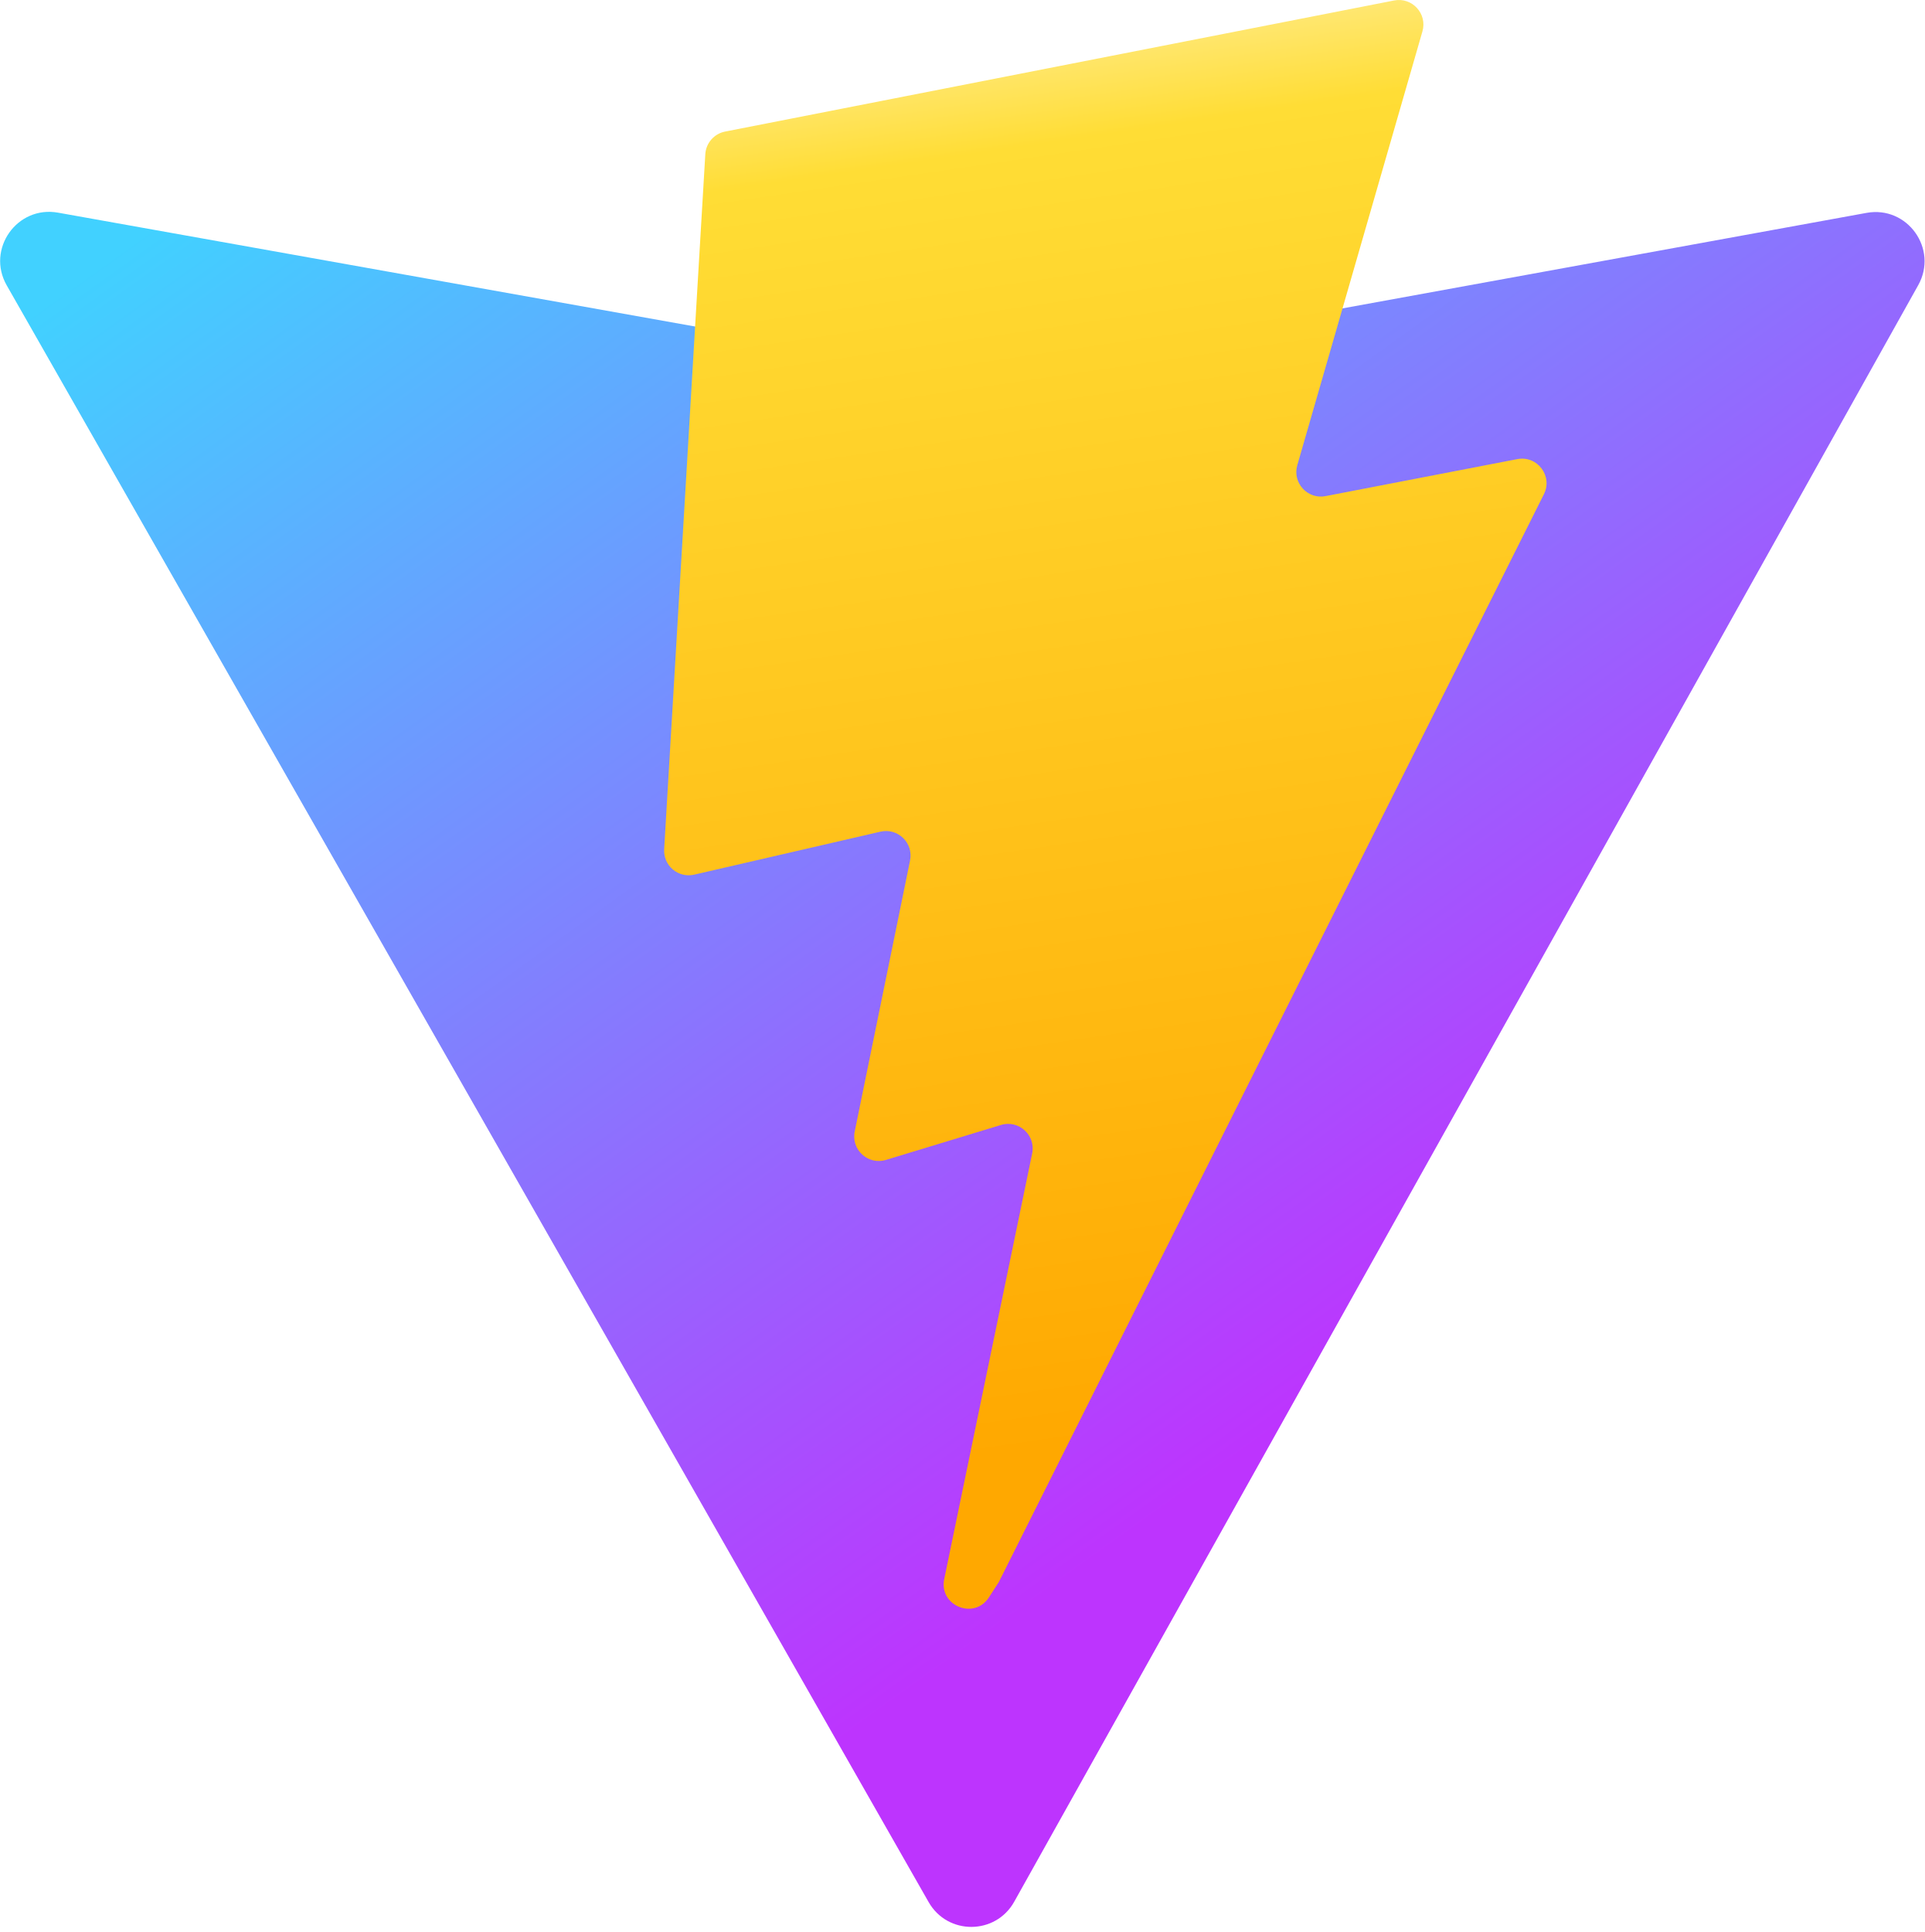
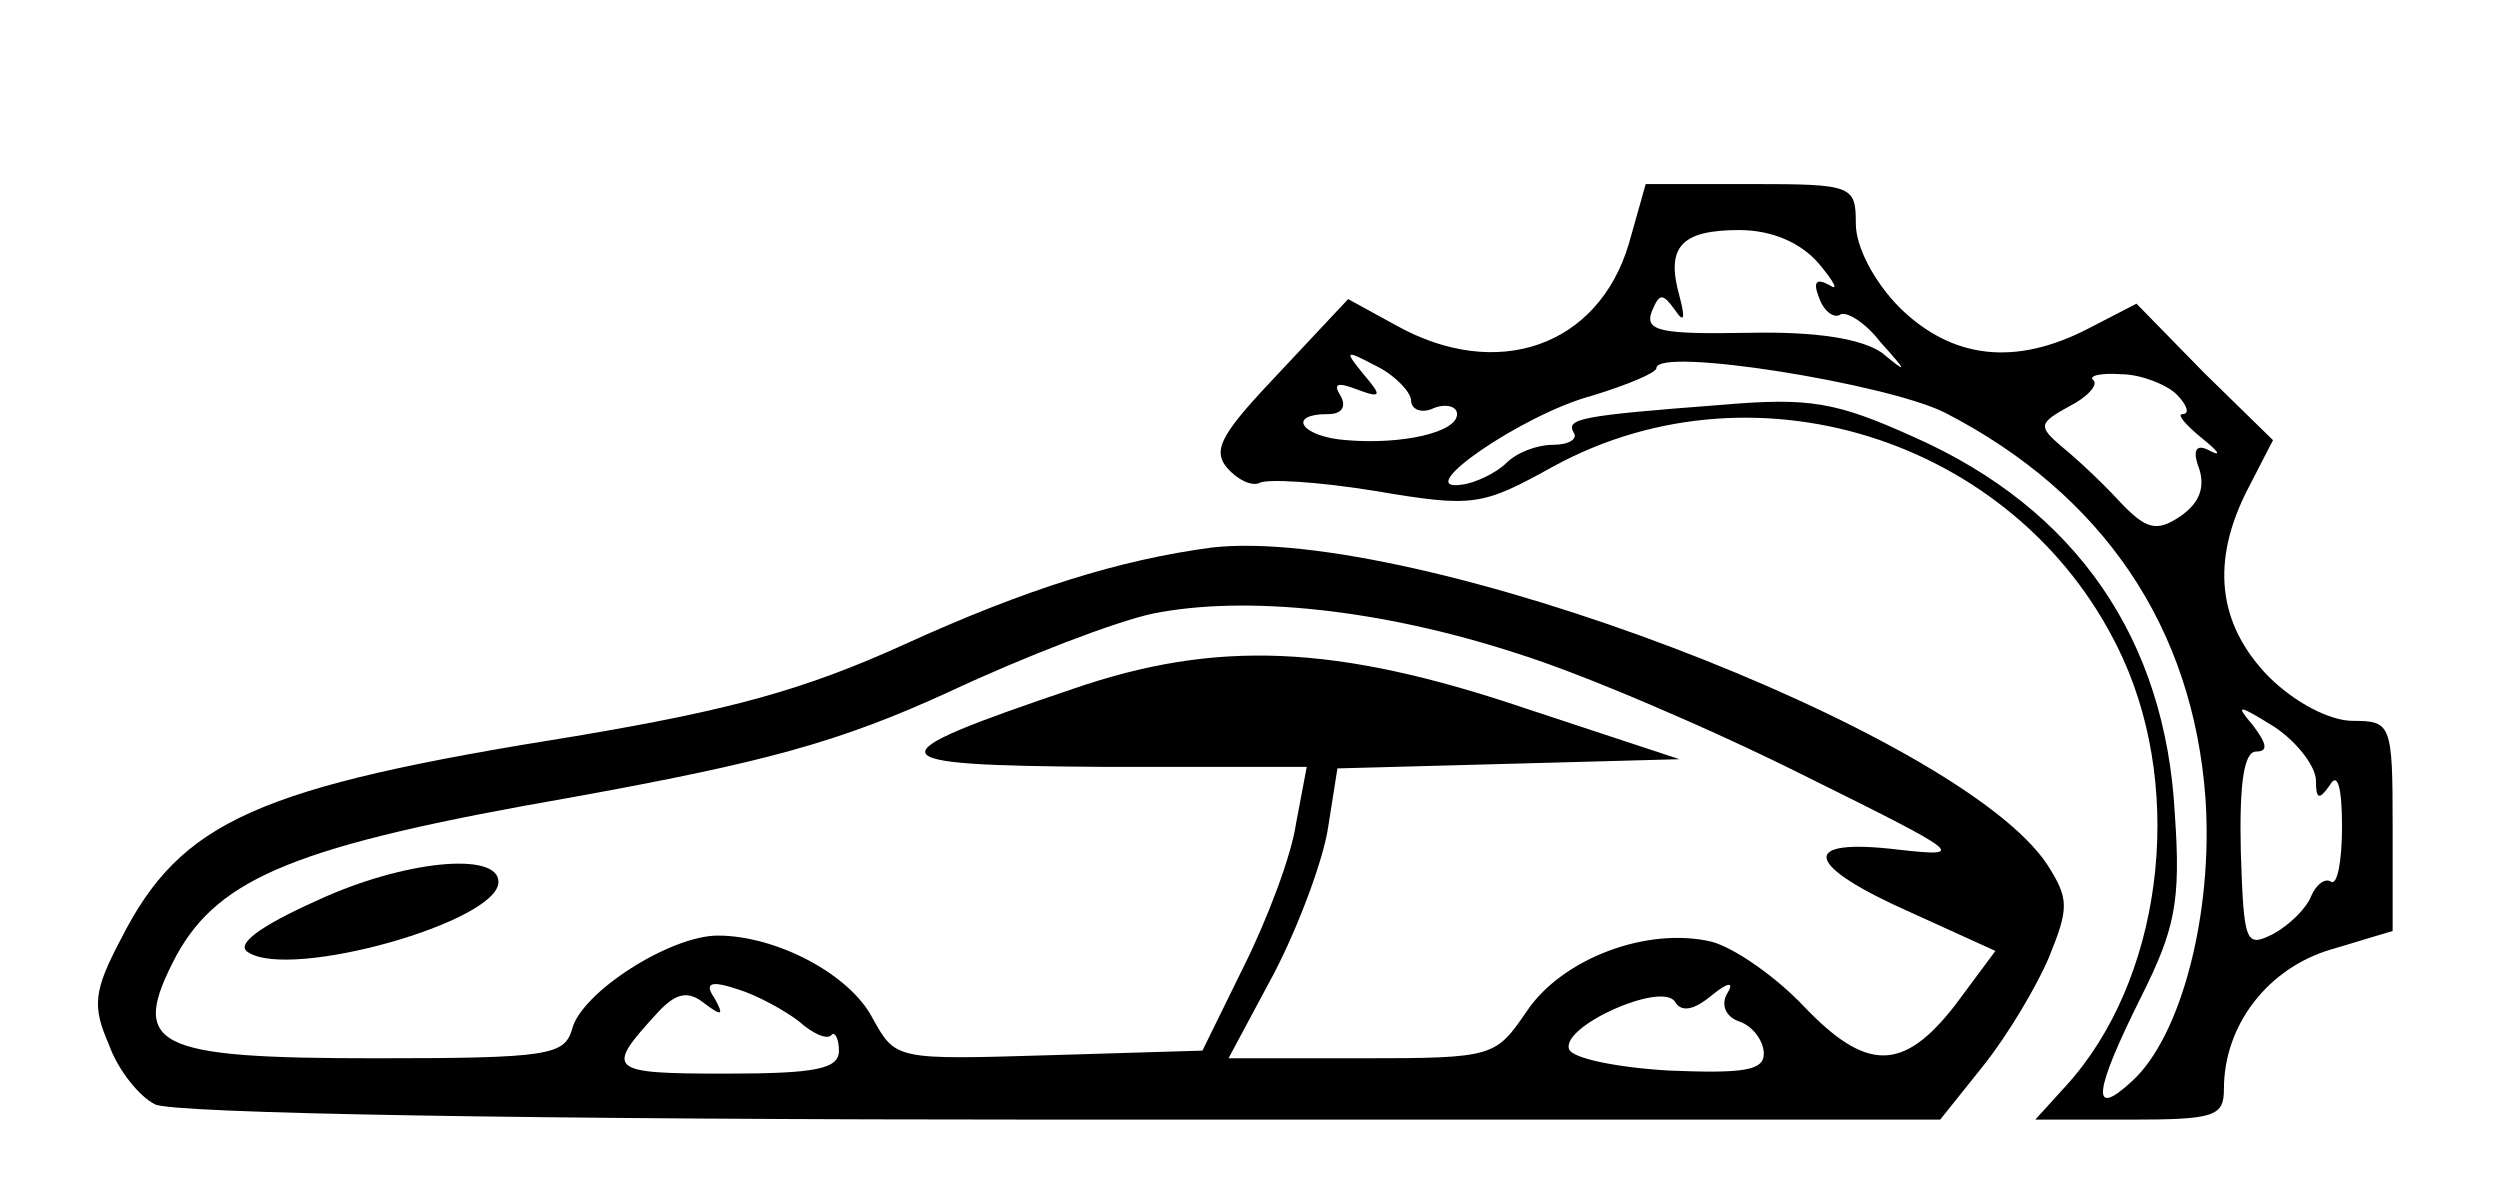
- <svg xmlns="http://www.w3.org/2000/svg" aria-hidden="true" role="img" class="iconify iconify--logos" width="31.88" height="32" preserveAspectRatio="xMidYMid meet" viewBox="0 0 256 257">
-   <defs>
-     <linearGradient id="IconifyId1813088fe1fbc01fb466" x1="-.828%" x2="57.636%" y1="7.652%" y2="78.411%">
-       <stop offset="0%" stop-color="#41D1FF" />
-       <stop offset="100%" stop-color="#BD34FE" />
-     </linearGradient>
-     <linearGradient id="IconifyId1813088fe1fbc01fb467" x1="43.376%" x2="50.316%" y1="2.242%" y2="89.03%">
-       <stop offset="0%" stop-color="#FFEA83" />
-       <stop offset="8.333%" stop-color="#FFDD35" />
-       <stop offset="100%" stop-color="#FFA800" />
-     </linearGradient>
-   </defs>
-   <path fill="url(#IconifyId1813088fe1fbc01fb466)" d="M255.153 37.938L134.897 252.976c-2.483 4.44-8.862 4.466-11.382.048L.875 37.958c-2.746-4.814 1.371-10.646 6.827-9.67l120.385 21.517a6.537 6.537 0 0 0 2.322-.004l117.867-21.483c5.438-.991 9.574 4.796 6.877 9.62Z" />
-   <path fill="url(#IconifyId1813088fe1fbc01fb467)" d="M185.432.063L96.44 17.501a3.268 3.268 0 0 0-2.634 3.014l-5.474 92.456a3.268 3.268 0 0 0 3.997 3.378l24.777-5.718c2.318-.535 4.413 1.507 3.936 3.838l-7.361 36.047c-.495 2.426 1.782 4.5 4.151 3.78l15.304-4.649c2.372-.72 4.652 1.36 4.15 3.788l-11.698 56.621c-.732 3.542 3.979 5.473 5.943 2.437l1.313-2.028l72.516-144.72c1.215-2.423-.88-5.186-3.54-4.672l-25.505 4.922c-2.396.462-4.435-1.77-3.759-4.114l16.646-57.705c.677-2.35-1.37-4.583-3.769-4.113Z" />
+ <svg xmlns="http://www.w3.org/2000/svg" version="1.0" width="163pt" height="78pt" viewBox="0 0 163 78" preserveAspectRatio="xMidYMid meet">
+   <g transform="translate(0,78) scale(0.1,-0.1)" fill="#000000" stroke="none">
+     <path d="M1062 621 c-20 -67 -86 -90 -152 -53 l-31 17 -45 -48 c-37 -39 -44 -50 -34 -62 7 -8 16 -12 21 -10 4 3 38 1 75 -5 65 -11 70 -10 117 16 134 73 307 15 371 -125 41 -90 25 -211 -37 -279 l-20 -22 61 0 c56 0 62 2 62 20 0 42 29 79 70 91 l40 12 0 69 c0 66 -1 68 -26 68 -15 0 -38 12 -55 29 -33 34 -38 75 -13 123 l16 31 -45 44 -44 45 -31 -16 c-48 -25 -89 -20 -123 13 -17 17 -29 40 -29 55 0 25 -2 26 -68 26 l-69 0 -11 -39z m124 -13 c10 -12 13 -18 7 -14 -9 5 -11 2 -7 -8 3 -9 10 -14 14 -11 4 2 16 -5 26 -18 18 -20 18 -21 1 -7 -13 9 -42 14 -87 13 -57 -1 -68 1 -63 14 5 12 7 12 15 1 6 -9 7 -6 3 9 -9 32 1 43 39 43 21 0 40 -8 52 -22z m-266 -89 c0 -6 7 -9 15 -5 8 3 15 1 15 -4 0 -12 -36 -20 -72 -17 -29 2 -40 17 -12 17 9 0 12 5 8 12 -5 8 -2 9 11 4 16 -6 16 -4 4 10 -13 16 -12 16 9 5 12 -6 22 -17 22 -22z m348 -8 c103 -53 162 -140 170 -252 5 -75 -16 -155 -48 -184 -27 -25 -25 -7 6 55 22 44 26 62 22 119 -6 114 -64 199 -170 246 -51 23 -68 26 -126 21 -92 -7 -101 -9 -96 -18 3 -4 -3 -8 -13 -8 -11 0 -24 -5 -31 -12 -6 -6 -20 -13 -29 -14 -34 -5 40 46 85 58 23 7 42 15 42 18 0 14 150 -10 188 -29z m151 12 c7 -7 9 -13 4 -13 -4 0 2 -7 13 -16 10 -8 13 -12 5 -8 -9 5 -12 1 -7 -12 4 -13 -1 -23 -13 -31 -15 -10 -22 -8 -39 10 -11 12 -28 28 -38 36 -15 13 -15 15 5 26 12 6 19 14 16 17 -4 3 5 5 18 4 13 0 30 -7 36 -13z m91 -252 c0 -12 2 -13 9 -3 5 9 8 -1 8 -27 0 -22 -3 -38 -7 -36 -4 3 -10 -2 -13 -9 -3 -8 -14 -19 -25 -25 -18 -9 -19 -6 -21 54 -1 44 2 65 10 65 8 0 7 5 -2 17 -12 14 -10 14 14 -1 15 -10 27 -26 27 -35z" />
+     <path d="M790 423 c-60 -8 -121 -27 -200 -63 -66 -30 -114 -43 -215 -60 -207 -33 -257 -55 -296 -132 -18 -34 -19 -44 -8 -69 6 -17 20 -34 30 -39 11 -6 243 -10 591 -10 l573 0 28 35 c16 20 35 52 43 71 13 32 13 38 -1 60 -57 87 -413 222 -545 207z m199 -69 c42 -13 126 -49 186 -79 105 -52 108 -54 63 -49 -66 8 -62 -10 8 -41 l55 -25 -26 -35 c-34 -44 -58 -44 -99 -1 -18 19 -45 38 -60 42 -42 10 -98 -11 -121 -46 -20 -29 -21 -30 -107 -30 l-87 0 30 56 c16 31 32 74 35 95 l6 38 112 3 111 3 -100 33 c-124 42 -202 45 -295 13 -133 -45 -131 -50 19 -51 l133 0 -7 -37 c-3 -21 -19 -63 -34 -93 l-27 -55 -100 -3 c-100 -3 -100 -3 -115 24 -15 29 -63 54 -101 54 -31 0 -89 -37 -95 -61 -5 -17 -15 -19 -128 -19 -146 0 -161 8 -130 67 28 51 79 72 257 103 127 23 175 36 247 69 49 23 109 46 133 51 60 12 148 3 237 -26z m-523 -225 c-7 10 -3 12 15 6 13 -4 31 -14 40 -21 9 -8 18 -12 21 -9 2 3 5 -2 5 -10 0 -12 -15 -15 -74 -15 -77 0 -79 2 -44 40 12 13 20 14 30 6 12 -9 13 -8 7 3z m650 2 c11 9 15 9 10 1 -4 -7 -1 -15 8 -18 9 -3 16 -13 16 -21 0 -11 -13 -13 -62 -11 -34 2 -63 8 -65 14 -5 15 60 44 69 31 4 -7 12 -6 24 4z" />
+     <path d="M207 193 c-38 -17 -54 -29 -45 -34 28 -18 163 20 163 46 0 20 -62 14 -118 -12z" />
+   </g>
</svg>
